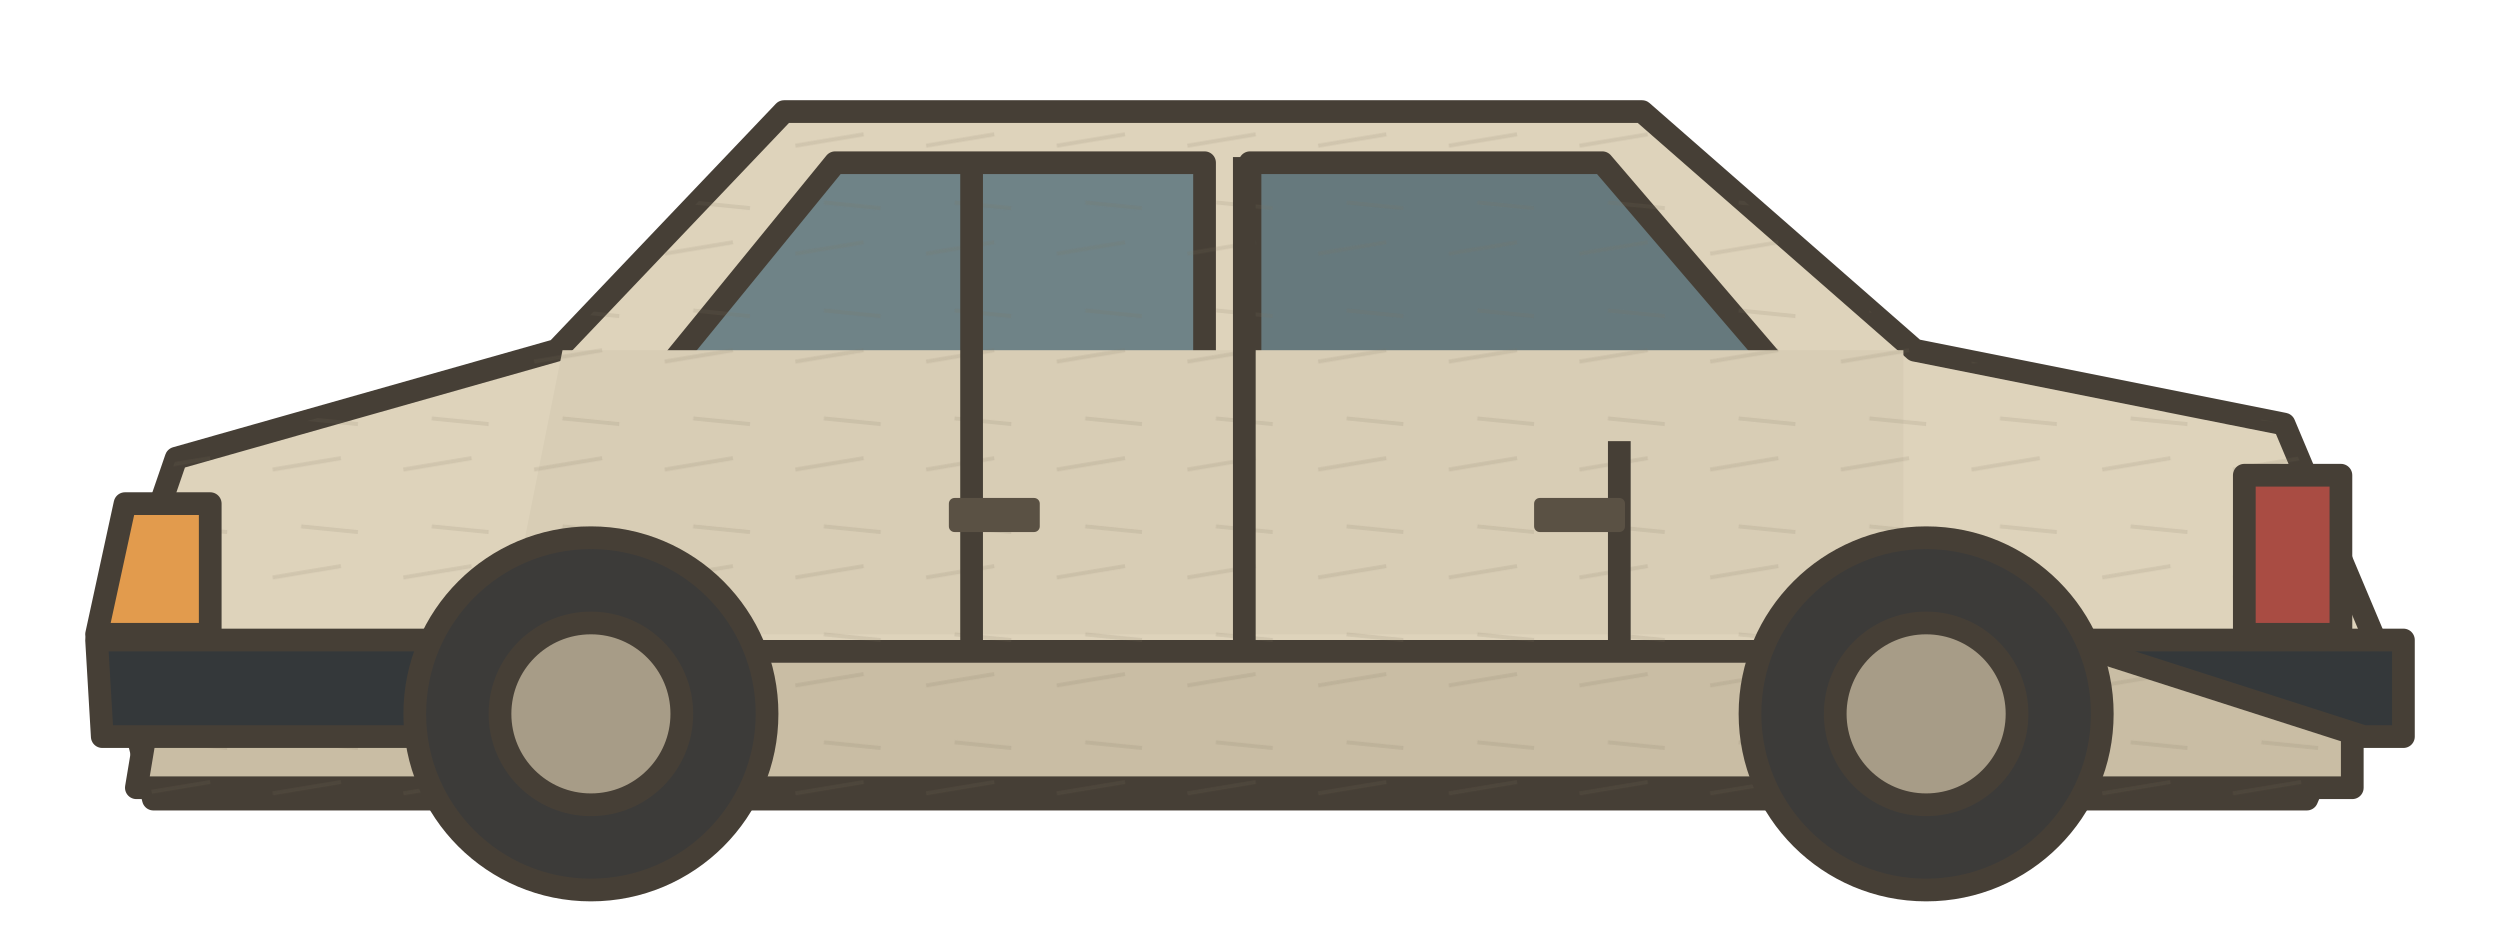
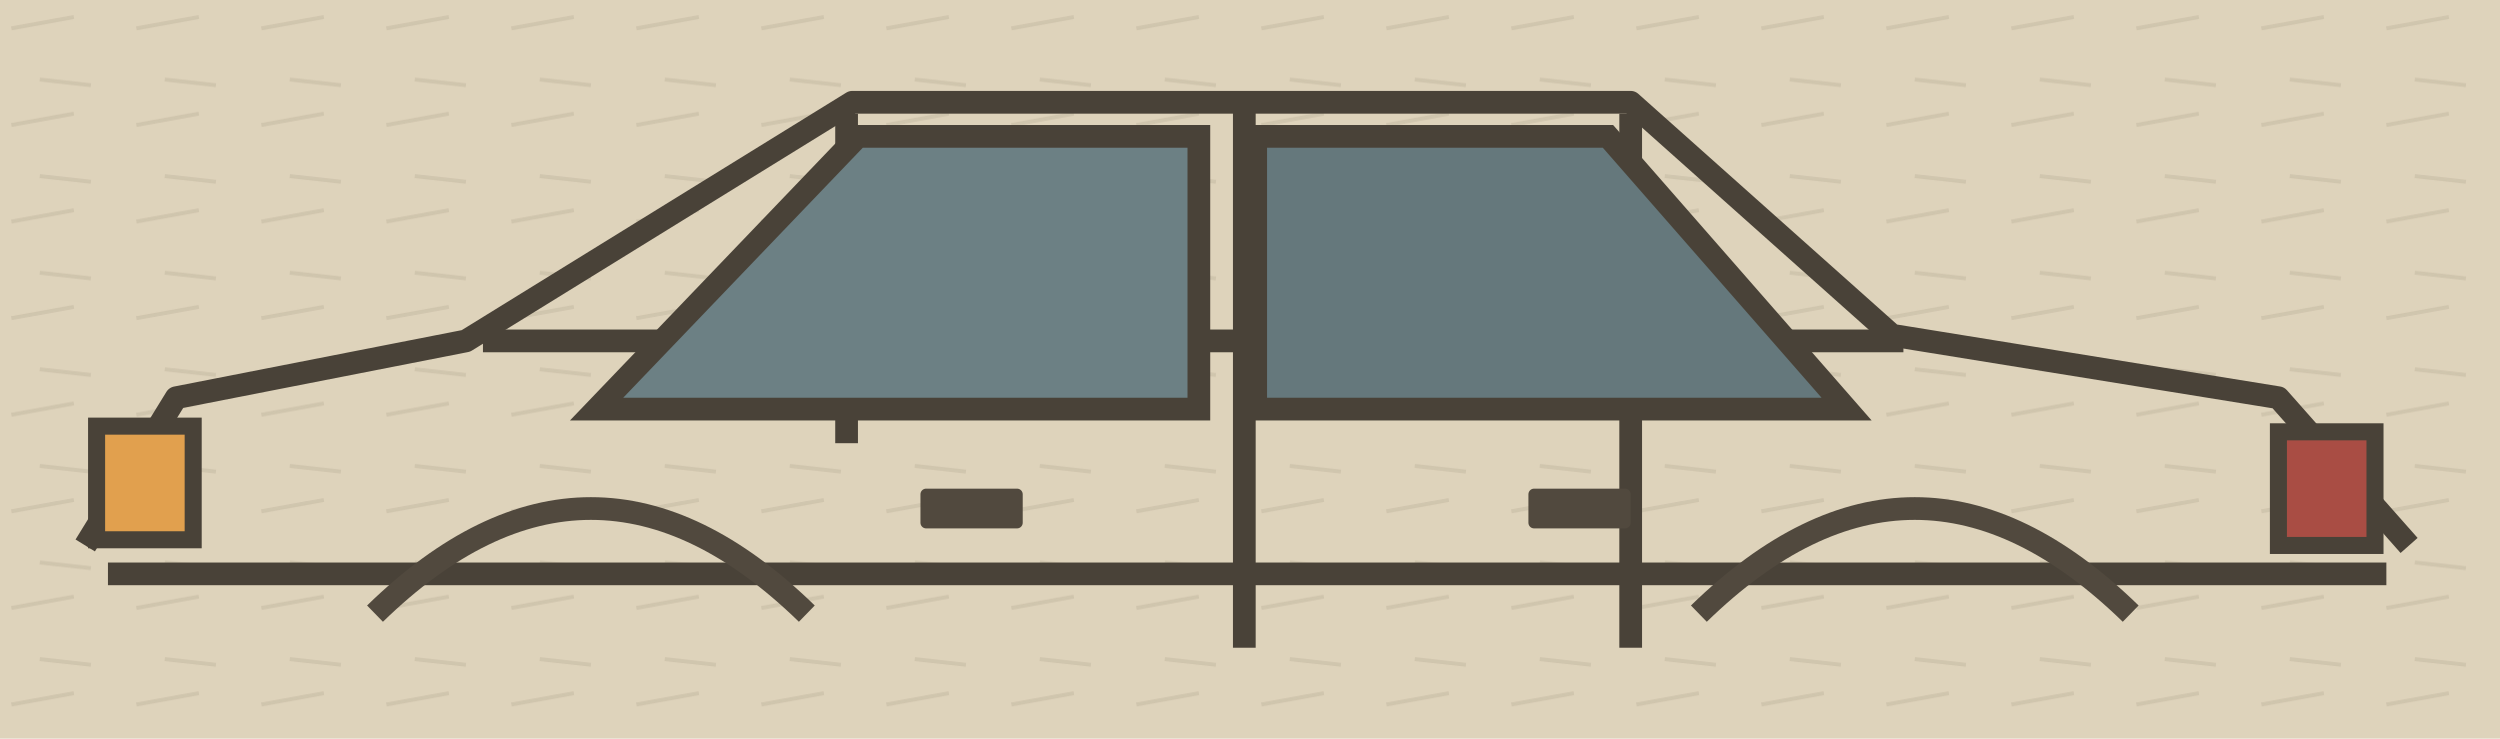
- <svg xmlns="http://www.w3.org/2000/svg" width="512" height="190" viewBox="0 0 440 160">
+ <svg xmlns="http://www.w3.org/2000/svg" width="440" height="130" viewBox="0 0 440 130">
  <defs>
-     <pattern id="g" width="23" height="19" patternUnits="userSpaceOnUse">
-       <path d="M2 5l12-2M7 15l10 1" stroke="#7f715d" stroke-width=".7" opacity=".14" />
+     <pattern id="p" width="22" height="17" patternUnits="userSpaceOnUse">
+       <path d="M2 5l11-2M7 14l9 1" stroke="#756955" stroke-width=".7" opacity=".13" />
    </pattern>
  </defs>
-   <g stroke="#463f36" stroke-width="4" stroke-linejoin="round">
-     <path fill="#ded3bb" d="M20 111L31 79l67-19 40-42h151l48 42 65 13 16 38-12 28H27z" />
-     <path fill="#c9bda4" d="M28 113h386v24H24z" />
-     <path fill="#6f8387" d="M147 27h65v49h-105z" />
-     <path fill="#66797d" d="M220 27h62l42 49H220z" />
-     <path fill="#d8cdb5" d="M99 60h236v50H89z" stroke="none" />
-     <path fill="url(#g)" d="M20 111L31 79l67-19 40-42h151l48 42 65 13 16 38-12 28H27z" stroke="none" />
-     <path fill="#34383a" d="M17 111h60v17H18zM363 111h60v17h-7z" />
-     <path fill="#e29b4d" d="M22 87h15v23H17z" />
-     <path fill="#a94c43" d="M395 82h17v28h-17z" />
-     <circle cx="104" cy="124" r="31" fill="#3c3b39" />
-     <circle cx="104" cy="124" r="16" fill="#a79c87" />
-     <circle cx="339" cy="124" r="31" fill="#3c3b39" />
-     <circle cx="339" cy="124" r="16" fill="#a79c87" />
-     <path d="M171 26v87M219 26v87M285 76v37" fill="none" />
-     <rect x="167" y="86" width="16" height="6" rx="1" fill="#5a5144" stroke="none" />
-     <rect x="270" y="86" width="16" height="6" rx="1" fill="#5a5144" stroke="none" />
+   <rect width="440" height="130" fill="#ded3bb" />
+   <rect width="440" height="130" fill="url(#p)" />
+   <g fill="none" stroke="#494238" stroke-width="4" stroke-linejoin="round">
+     <path d="M15 96L31 70 82 60 150 18H287L333 59 401 70 424 96" />
+     <path d="M149 20v58M219 19v95M287 20v94M85 60h250M19 101h401" />
  </g>
+   <path fill="#6c8084" stroke="#494238" stroke-width="4" d="M151 24h60v48H105z" />
+   <path fill="#65787c" stroke="#494238" stroke-width="4" d="M221 24h62l42 48H221z" />
+   <rect x="162" y="86" width="18" height="7" rx="1" fill="#51493e" />
+   <rect x="269" y="86" width="18" height="7" rx="1" fill="#51493e" />
+   <rect x="17" y="75" width="17" height="20" fill="#e1a04e" stroke="#494238" stroke-width="3" />
+   <rect x="401" y="76" width="17" height="20" fill="#a94d44" stroke="#494238" stroke-width="3" />
+   <path d="M66 108q38-37 76 0M299 108q38-37 76 0" fill="none" stroke="#51493e" stroke-width="4" />
</svg>
